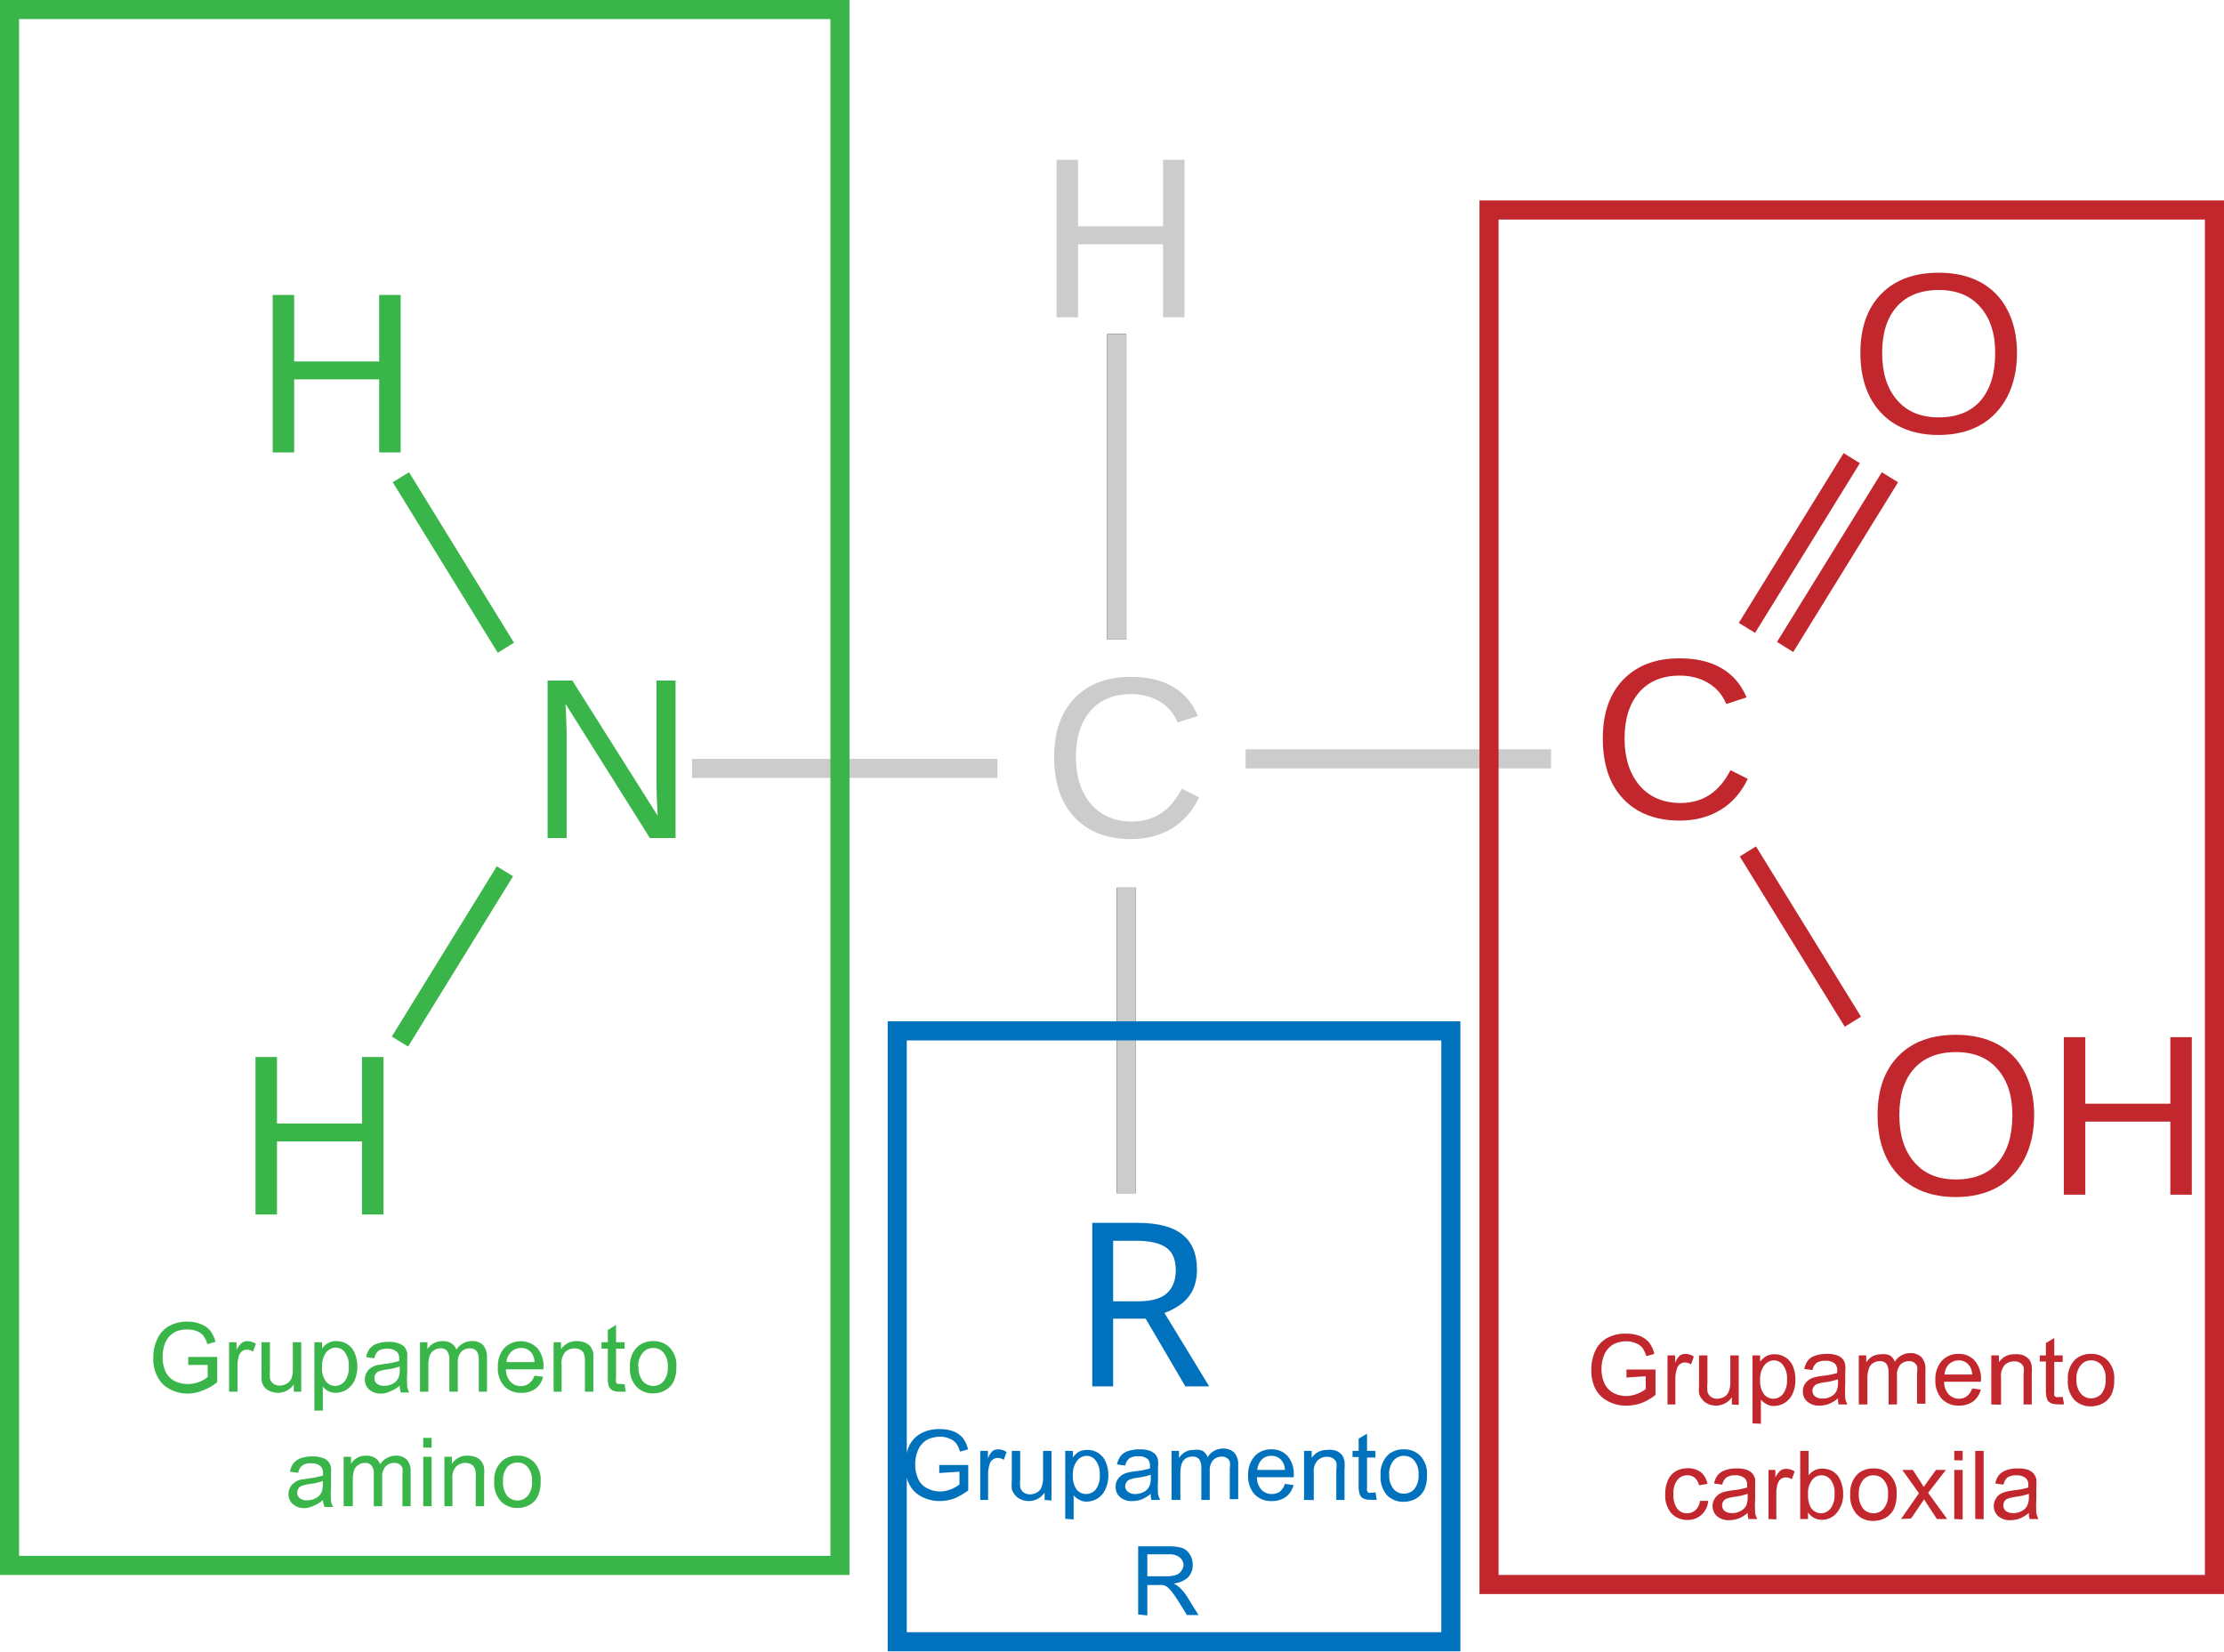
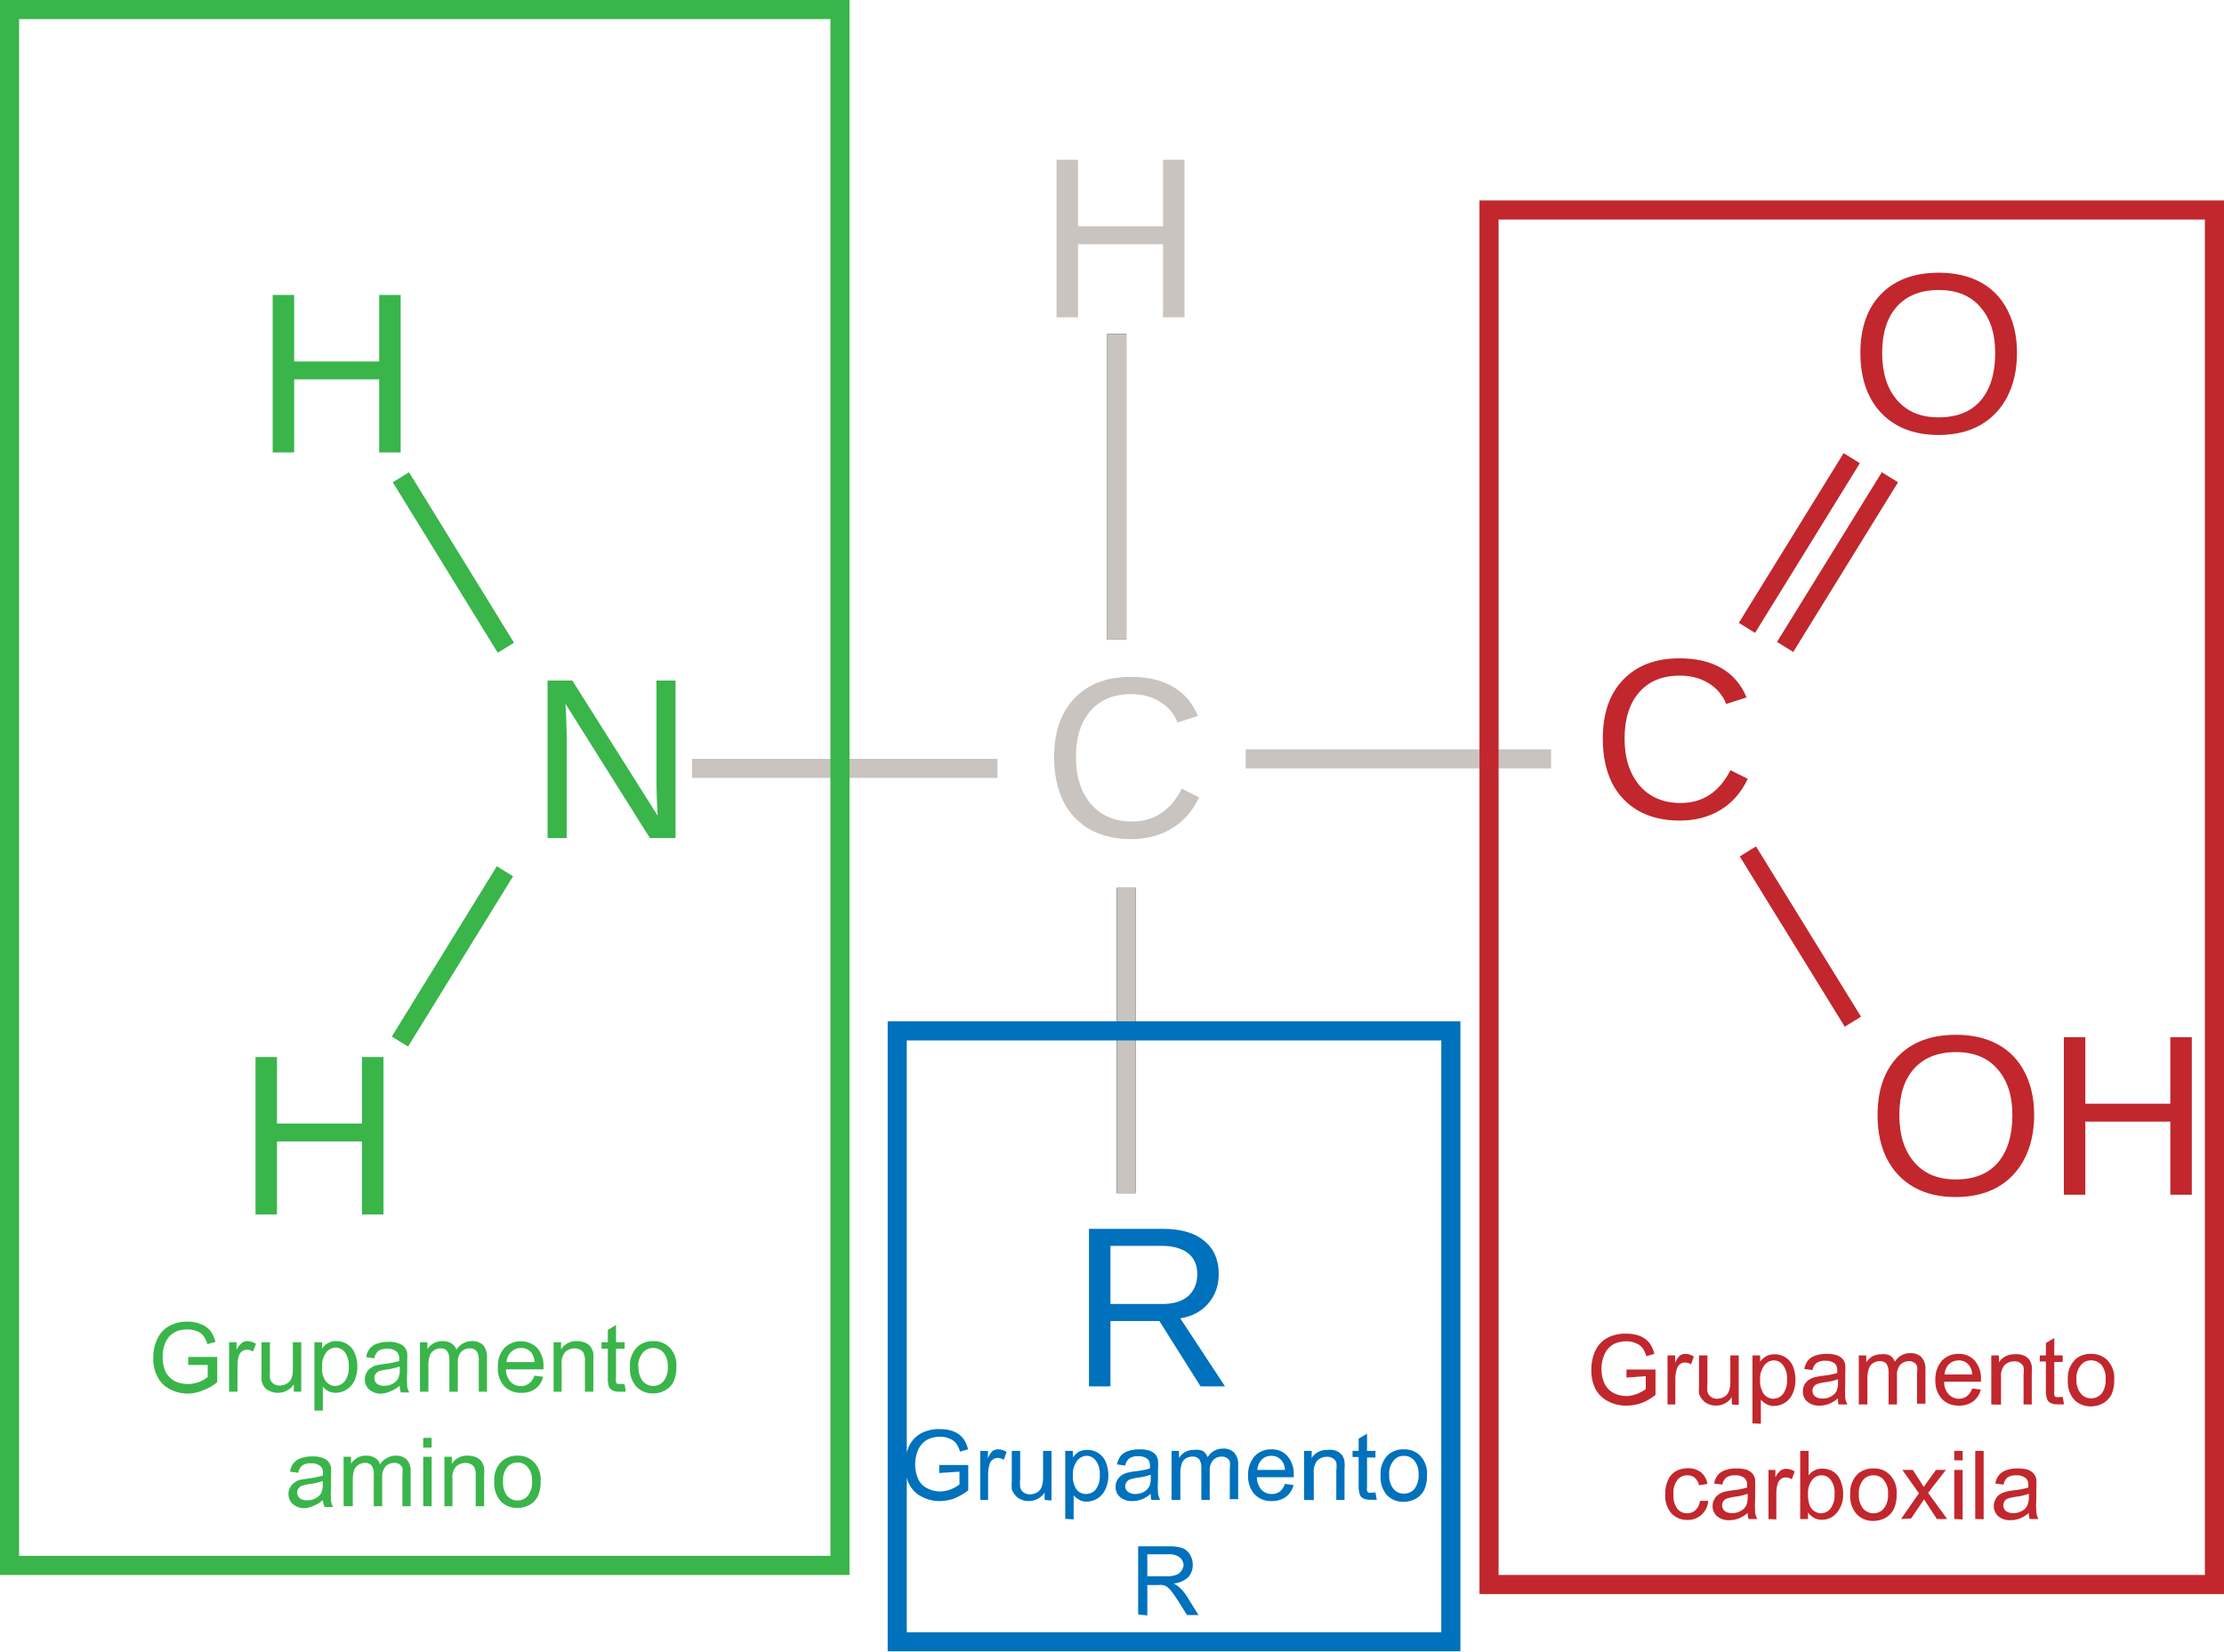
<svg xmlns="http://www.w3.org/2000/svg" viewBox="0 0 116.5 86.5">
  <defs>
-     <style>.cls-1,.cls-4,.cls-7,.cls-9{font-size:12px;}.cls-1{fill:#ccc;}.cls-1,.cls-4,.cls-7{font-family:ArialMT, Arial;}.cls-12,.cls-2,.cls-3,.cls-5,.cls-8{fill:none;stroke-miterlimit:10;}.cls-2{stroke:#000;}.cls-3{stroke:#ccc;}.cls-4,.cls-6{fill:#39b54a;}.cls-5{stroke:#39b54a;}.cls-11,.cls-7{fill:#c1272d;}.cls-8{stroke:#c1272d;}.cls-10,.cls-9{fill:#0071bc;}.cls-9{font-family:MyriadPro-Regular, Myriad Pro;}.cls-12{stroke:#0071bc;}</style>
+     <style>.cls-1,.cls-4,.cls-7,.cls-9{font-size:12px;font-family:ArialMT, Arial;}.cls-1{fill:#c9c4bf;}.cls-12,.cls-2,.cls-3,.cls-5,.cls-8{fill:none;stroke-miterlimit:10;}.cls-2{stroke:#000;}.cls-3{stroke:#c9c4bf;}.cls-4,.cls-6{fill:#39b54a;}.cls-5{stroke:#39b54a;}.cls-11,.cls-7{fill:#c1272d;}.cls-8{stroke:#c1272d;}.cls-10,.cls-9{fill:#0071bc;}.cls-12{stroke:#0071bc;}</style>
  </defs>
  <g id="Camada_2" data-name="Camada 2">
    <g id="Camada_1-2" data-name="Camada 1">
      <text class="cls-1" transform="translate(54.61 43.83)">C</text>
      <line class="cls-2" x1="58.5" y1="33.5" x2="58.5" y2="17.5" />
      <line class="cls-2" x1="59" y1="62.5" x2="59" y2="46.5" />
      <line class="cls-3" x1="58.5" y1="33.5" x2="58.5" y2="17.5" />
      <line class="cls-3" x1="59" y1="62.5" x2="59" y2="46.5" />
      <line class="cls-3" x1="65.25" y1="39.75" x2="81.25" y2="39.75" />
      <line class="cls-3" x1="36.25" y1="40.25" x2="52.25" y2="40.25" />
      <text class="cls-4" transform="translate(27.7 43.9)">N</text>
      <text class="cls-1" transform="translate(54.36 16.62)">H</text>
      <line class="cls-5" x1="21" y1="25" x2="26.5" y2="33.93" />
      <line class="cls-5" x1="20.95" y1="54.56" x2="26.45" y2="45.64" />
      <text class="cls-4" transform="translate(13.3 23.7)">H</text>
      <text class="cls-4" transform="translate(12.4 63.62)">H</text>
      <path class="cls-6" d="M9.86,71.5v-.42h1.52V72.4a2.42,2.42,0,0,1-.72.42A2.22,2.22,0,0,1,9.9,73a2,2,0,0,1-1-.23,1.46,1.46,0,0,1-.65-.65,2,2,0,0,1-.22-1,2.17,2.17,0,0,1,.22-1,1.42,1.42,0,0,1,.63-.67,1.92,1.92,0,0,1,.94-.22,1.75,1.75,0,0,1,.7.13,1.16,1.16,0,0,1,.5.35,1.84,1.84,0,0,1,.27.58l-.43.12a1.23,1.23,0,0,0-.2-.43.82.82,0,0,0-.34-.25,1.35,1.35,0,0,0-.5-.09,1.6,1.6,0,0,0-.56.09,1.34,1.34,0,0,0-.38.26,1.38,1.38,0,0,0-.23.36,1.88,1.88,0,0,0-.13.72,1.76,1.76,0,0,0,.16.8,1.11,1.11,0,0,0,.48.48,1.56,1.56,0,0,0,.67.15,1.73,1.73,0,0,0,.6-.11,1.52,1.52,0,0,0,.45-.26V71.5Z" />
      <path class="cls-6" d="M12,72.9V70.31h.39v.39a1.17,1.17,0,0,1,.28-.36.49.49,0,0,1,.28-.09.94.94,0,0,1,.46.14l-.16.41a.55.55,0,0,0-.32-.1.43.43,0,0,0-.26.09.51.51,0,0,0-.16.24,1.7,1.7,0,0,0-.07.51V72.9Z" />
      <path class="cls-6" d="M15.39,72.9v-.38a1,1,0,0,1-.83.44,1,1,0,0,1-.42-.09.65.65,0,0,1-.3-.22,1,1,0,0,1-.14-.33,3.52,3.52,0,0,1,0-.41v-1.6h.44v1.44a4.17,4.17,0,0,0,0,.46.47.47,0,0,0,.18.27.52.52,0,0,0,.33.1.69.69,0,0,0,.37-.1.57.57,0,0,0,.25-.28,1.29,1.29,0,0,0,.07-.5V70.31h.44V72.9Z" />
      <path class="cls-6" d="M16.47,73.89V70.31h.4v.33a.88.88,0,0,1,.32-.29.83.83,0,0,1,.43-.1,1.07,1.07,0,0,1,.59.17,1,1,0,0,1,.38.48,1.72,1.72,0,0,1,.13.68,1.81,1.81,0,0,1-.14.72,1.13,1.13,0,0,1-.42.49,1.08,1.08,0,0,1-.57.17.87.87,0,0,1-.4-.09.94.94,0,0,1-.28-.24v1.26Zm.4-2.27a1.11,1.11,0,0,0,.2.74.62.62,0,0,0,.49.24.66.66,0,0,0,.5-.25,1.18,1.18,0,0,0,.21-.77,1.17,1.17,0,0,0-.2-.74.61.61,0,0,0-.49-.25.66.66,0,0,0-.5.26A1.22,1.22,0,0,0,16.87,71.62Z" />
      <path class="cls-6" d="M20.94,72.58a1.43,1.43,0,0,1-.47.29A1.28,1.28,0,0,1,20,73a.93.93,0,0,1-.66-.21.7.7,0,0,1-.23-.53.68.68,0,0,1,.09-.35.6.6,0,0,1,.22-.25.94.94,0,0,1,.32-.15l.39-.06a4.1,4.1,0,0,0,.78-.16.59.59,0,0,0,0-.11.46.46,0,0,0-.13-.38.73.73,0,0,0-.5-.15.82.82,0,0,0-.46.11.66.66,0,0,0-.21.39l-.43-.06a.93.93,0,0,1,.19-.45.86.86,0,0,1,.39-.26,1.74,1.74,0,0,1,.59-.09,1.31,1.31,0,0,1,.53.08.71.71,0,0,1,.31.19.83.83,0,0,1,.14.3,3.38,3.38,0,0,1,0,.41v.58a5.92,5.92,0,0,0,0,.78.89.89,0,0,0,.11.31H21A.8.8,0,0,1,20.94,72.58Zm0-1a3.16,3.16,0,0,1-.71.16,2.3,2.3,0,0,0-.39.09.41.41,0,0,0-.17.15.36.36,0,0,0-.06.2.38.38,0,0,0,.13.3.57.57,0,0,0,.39.11.84.84,0,0,0,.45-.11.65.65,0,0,0,.29-.3,1,1,0,0,0,.07-.44Z" />
      <path class="cls-6" d="M22,72.9V70.31h.39v.36a.9.9,0,0,1,.33-.31,1,1,0,0,1,.46-.11.84.84,0,0,1,.47.12.66.66,0,0,1,.26.33.94.94,0,0,1,.8-.45.81.81,0,0,1,.6.21,1,1,0,0,1,.2.66V72.9h-.43V71.27a1.07,1.07,0,0,0-.05-.38.4.4,0,0,0-.15-.19.47.47,0,0,0-.27-.07.61.61,0,0,0-.45.18.81.81,0,0,0-.18.58V72.9h-.44V71.22a.73.73,0,0,0-.11-.44.4.4,0,0,0-.35-.15.59.59,0,0,0-.34.1.53.53,0,0,0-.23.28,1.57,1.57,0,0,0-.07.54V72.9Z" />
      <path class="cls-6" d="M28,72.06l.45.06a1.11,1.11,0,0,1-.39.62,1.21,1.21,0,0,1-.75.22,1.19,1.19,0,0,1-.9-.35,1.38,1.38,0,0,1-.33-1,1.41,1.41,0,0,1,.34-1,1.22,1.22,0,0,1,1.72,0,1.42,1.42,0,0,1,.33,1v.12H26.5a1,1,0,0,0,.24.65.75.75,0,0,0,.55.23.71.71,0,0,0,.41-.13A.86.86,0,0,0,28,72.06Zm-1.44-.71H28a.84.84,0,0,0-.16-.49.67.67,0,0,0-.55-.25.73.73,0,0,0-.51.2A.83.83,0,0,0,26.53,71.35Z" />
      <path class="cls-6" d="M29,72.9V70.31h.39v.37a.93.93,0,0,1,.83-.43,1.22,1.22,0,0,1,.43.08.68.68,0,0,1,.29.22.89.89,0,0,1,.14.33,3.66,3.66,0,0,1,0,.43V72.9h-.44V71.32a1,1,0,0,0-.05-.4.37.37,0,0,0-.18-.21.62.62,0,0,0-.31-.08.7.7,0,0,0-.48.18.85.85,0,0,0-.2.67V72.9Z" />
      <path class="cls-6" d="M32.72,72.51l.06.39-.33,0a.74.74,0,0,1-.37-.07.46.46,0,0,1-.19-.2,1.51,1.51,0,0,1-.05-.52V70.65h-.33v-.34h.33v-.64l.43-.27v.91h.45v.34h-.45v1.52a.62.62,0,0,0,0,.24.18.18,0,0,0,.07.08.33.33,0,0,0,.15,0Z" />
      <path class="cls-6" d="M33,71.6a1.34,1.34,0,0,1,.4-1.06,1.19,1.19,0,0,1,.82-.29,1.17,1.17,0,0,1,.87.35,1.32,1.32,0,0,1,.34,1,1.69,1.69,0,0,1-.15.78,1,1,0,0,1-.44.45,1.22,1.22,0,0,1-.62.16,1.16,1.16,0,0,1-.88-.35A1.37,1.37,0,0,1,33,71.6Zm.45,0a1.14,1.14,0,0,0,.22.75.73.73,0,0,0,.55.25.69.69,0,0,0,.54-.25,1.11,1.11,0,0,0,.22-.76,1.06,1.06,0,0,0-.22-.73.68.68,0,0,0-.54-.25.7.7,0,0,0-.55.25A1.11,1.11,0,0,0,33.43,71.6Z" />
      <path class="cls-6" d="M16.91,78.58a1.43,1.43,0,0,1-.47.29A1.28,1.28,0,0,1,16,79a.93.93,0,0,1-.66-.21.7.7,0,0,1-.23-.53.68.68,0,0,1,.09-.35.62.62,0,0,1,.23-.25.81.81,0,0,1,.31-.15l.39-.06a4.43,4.43,0,0,0,.79-.16v-.11a.46.46,0,0,0-.13-.38.73.73,0,0,0-.5-.15.76.76,0,0,0-.45.11.61.61,0,0,0-.22.39l-.43-.06a1,1,0,0,1,.19-.45.86.86,0,0,1,.39-.26,1.74,1.74,0,0,1,.59-.09,1.4,1.4,0,0,1,.54.08.68.68,0,0,1,.3.19.7.7,0,0,1,.14.3,3.38,3.38,0,0,1,0,.41v.58a5.92,5.92,0,0,0,0,.78.89.89,0,0,0,.11.31H17A1.35,1.35,0,0,1,16.91,78.58Zm0-1a3.27,3.27,0,0,1-.72.16,2.3,2.3,0,0,0-.39.09.41.41,0,0,0-.17.15.36.36,0,0,0-.06.2.38.38,0,0,0,.13.3.57.57,0,0,0,.39.11.84.84,0,0,0,.45-.11.67.67,0,0,0,.3-.3,1.22,1.22,0,0,0,.07-.44Z" />
      <path class="cls-6" d="M18,78.9V76.31h.39v.36a.9.9,0,0,1,.79-.42.84.84,0,0,1,.47.12.61.61,0,0,1,.26.33,1,1,0,0,1,.8-.45.81.81,0,0,1,.6.21.9.9,0,0,1,.2.66V78.9h-.43V77.27a1.49,1.49,0,0,0,0-.38.42.42,0,0,0-.16-.19.44.44,0,0,0-.26-.07.62.62,0,0,0-.46.18.81.81,0,0,0-.18.58V78.9h-.44V77.22a.66.66,0,0,0-.11-.44.39.39,0,0,0-.35-.15.59.59,0,0,0-.34.1.53.53,0,0,0-.23.28,1.57,1.57,0,0,0-.07.54V78.9Z" />
      <path class="cls-6" d="M22.17,75.83v-.51h.44v.51Zm0,3.07V76.31h.44V78.9Z" />
      <path class="cls-6" d="M23.28,78.9V76.31h.39v.37a.93.93,0,0,1,.83-.43,1.22,1.22,0,0,1,.43.08.68.68,0,0,1,.29.22.89.89,0,0,1,.14.33,2.26,2.26,0,0,1,0,.43V78.9h-.44V77.32a1,1,0,0,0-.05-.4.37.37,0,0,0-.18-.21.61.61,0,0,0-.3-.08.72.72,0,0,0-.49.18.85.85,0,0,0-.2.67V78.9Z" />
      <path class="cls-6" d="M25.89,77.6a1.34,1.34,0,0,1,.4-1.06,1.19,1.19,0,0,1,.82-.29,1.15,1.15,0,0,1,.87.35,1.32,1.32,0,0,1,.34,1,1.69,1.69,0,0,1-.15.78,1,1,0,0,1-.43.45,1.23,1.23,0,0,1-.63.16,1.17,1.17,0,0,1-.88-.35A1.42,1.42,0,0,1,25.89,77.6Zm.46,0a1.14,1.14,0,0,0,.21.75.73.73,0,0,0,.55.25.69.69,0,0,0,.54-.25,1.11,1.11,0,0,0,.22-.76,1.06,1.06,0,0,0-.22-.73.66.66,0,0,0-.54-.25.7.7,0,0,0-.55.25A1.11,1.11,0,0,0,26.35,77.6Z" />
      <text class="cls-7" transform="translate(83.35 42.86)">C</text>
      <line class="cls-8" x1="97" y1="24" x2="91.51" y2="32.89" />
      <line class="cls-8" x1="99" y1="25" x2="93.51" y2="33.89" />
      <line class="cls-8" x1="97.06" y1="53.52" x2="91.56" y2="44.6" />
      <text class="cls-7" transform="translate(96.89 22.66)">O</text>
      <text class="cls-7" transform="translate(97.79 62.58)">OH</text>
      <text class="cls-9" transform="translate(56.06 72.62)">R</text>
      <path class="cls-10" d="M49.2,77.16v-.42h1.52v1.33a3.36,3.36,0,0,1-.72.42,2.28,2.28,0,0,1-.77.14,2,2,0,0,1-.95-.23,1.46,1.46,0,0,1-.65-.65,2,2,0,0,1-.22-1,2.29,2.29,0,0,1,.21-1,1.47,1.47,0,0,1,.63-.67,2,2,0,0,1,1-.22,1.94,1.94,0,0,1,.7.12,1.21,1.21,0,0,1,.49.35,1.54,1.54,0,0,1,.27.59l-.42.12a1.58,1.58,0,0,0-.2-.43.77.77,0,0,0-.35-.25,1.1,1.1,0,0,0-.49-.1,1.56,1.56,0,0,0-.56.1,1,1,0,0,0-.38.26,1.16,1.16,0,0,0-.23.36,1.89,1.89,0,0,0-.14.72,1.78,1.78,0,0,0,.17.8,1,1,0,0,0,.48.47,1.41,1.41,0,0,0,.67.16,1.76,1.76,0,0,0,1-.37v-.67Z" />
      <path class="cls-10" d="M51.35,78.57V76h.4v.4A1,1,0,0,1,52,76a.54.54,0,0,1,.28-.08.79.79,0,0,1,.45.14l-.15.41a.57.57,0,0,0-.32-.1.41.41,0,0,0-.26.09.38.38,0,0,0-.16.24,1.6,1.6,0,0,0-.08.51v1.36Z" />
      <path class="cls-10" d="M54.72,78.57v-.38a1,1,0,0,1-.82.44,1,1,0,0,1-.43-.09.68.68,0,0,1-.29-.22A.82.82,0,0,1,53,78a2,2,0,0,1,0-.41V76h.44v1.44a2.37,2.37,0,0,0,0,.47.5.5,0,0,0,.18.27.59.59,0,0,0,.33.1.82.82,0,0,0,.37-.1.55.55,0,0,0,.24-.28,1.36,1.36,0,0,0,.08-.51V76h.44v2.6Z" />
      <path class="cls-10" d="M55.8,79.56V76h.4v.34a1.27,1.27,0,0,1,.32-.3,1,1,0,0,1,.44-.09,1,1,0,0,1,.58.17,1,1,0,0,1,.39.48,1.87,1.87,0,0,1,.13.68,1.66,1.66,0,0,1-.15.72,1.1,1.1,0,0,1-.41.49,1.12,1.12,0,0,1-.58.17.76.76,0,0,1-.39-.1,1,1,0,0,1-.29-.23v1.26Zm.4-2.27a1.17,1.17,0,0,0,.2.74.62.62,0,0,0,.5.23.65.65,0,0,0,.5-.24,1.18,1.18,0,0,0,.21-.77,1.11,1.11,0,0,0-.21-.74.59.59,0,0,0-.48-.25.64.64,0,0,0-.5.26A1.16,1.16,0,0,0,56.2,77.29Z" />
      <path class="cls-10" d="M60.28,78.25a1.77,1.77,0,0,1-.47.29,1.33,1.33,0,0,1-.49.09.92.92,0,0,1-.65-.21.68.68,0,0,1-.23-.54.66.66,0,0,1,.08-.34.83.83,0,0,1,.23-.26,1,1,0,0,1,.32-.14,2.86,2.86,0,0,1,.39-.07,3.83,3.83,0,0,0,.78-.15v-.11a.49.49,0,0,0-.12-.38.73.73,0,0,0-.5-.15.8.8,0,0,0-.46.11.66.66,0,0,0-.22.38l-.43-.06a1.19,1.19,0,0,1,.19-.44.86.86,0,0,1,.39-.26,1.78,1.78,0,0,1,.59-.09,1.65,1.65,0,0,1,.54.07.83.83,0,0,1,.31.2.69.69,0,0,1,.13.3,2,2,0,0,1,0,.41v.58a5.92,5.92,0,0,0,0,.78,1.28,1.28,0,0,0,.11.31h-.46A1,1,0,0,1,60.28,78.25Zm0-1a3.27,3.27,0,0,1-.72.16,1.93,1.93,0,0,0-.38.09.34.34,0,0,0-.17.14.4.4,0,0,0-.07.21.36.36,0,0,0,.14.29.57.57,0,0,0,.39.12.94.94,0,0,0,.45-.11.65.65,0,0,0,.29-.3,1,1,0,0,0,.07-.44Z" />
      <path class="cls-10" d="M61.37,78.57V76h.39v.37a1,1,0,0,1,.32-.31.9.9,0,0,1,.46-.11A.88.88,0,0,1,63,76a.66.66,0,0,1,.26.33.92.92,0,0,1,.8-.45.79.79,0,0,1,.59.21.9.9,0,0,1,.21.66v1.78h-.44V76.93a1.21,1.21,0,0,0,0-.38.39.39,0,0,0-.16-.18A.44.44,0,0,0,64,76.3a.61.61,0,0,0-.45.18.79.79,0,0,0-.18.58v1.51h-.44V76.88a.77.77,0,0,0-.11-.44.42.42,0,0,0-.35-.14.7.7,0,0,0-.35.09.54.54,0,0,0-.22.29,1.57,1.57,0,0,0-.07.54v1.35Z" />
-       <path class="cls-10" d="M67.31,77.73l.45.06a1.11,1.11,0,0,1-.4.62,1.23,1.23,0,0,1-.74.22,1.19,1.19,0,0,1-.9-.35,1.41,1.41,0,0,1-.34-1,1.45,1.45,0,0,1,.34-1,1.16,1.16,0,0,1,.88-.36,1.1,1.1,0,0,1,.85.35,1.42,1.42,0,0,1,.32,1v.11H65.84a1,1,0,0,0,.24.66.73.73,0,0,0,.54.22.74.74,0,0,0,.42-.12A.92.92,0,0,0,67.31,77.73ZM65.86,77h1.45a.81.81,0,0,0-.17-.49.66.66,0,0,0-.54-.25.69.69,0,0,0-.51.2A.84.84,0,0,0,65.86,77Z" />
-       <path class="cls-10" d="M68.31,78.57V76h.4v.37a.93.93,0,0,1,.82-.42A1,1,0,0,1,70,76a.78.78,0,0,1,.3.22.82.82,0,0,1,.13.33,2,2,0,0,1,0,.42v1.6H70V77a1.3,1.3,0,0,0,0-.4.46.46,0,0,0-.18-.21.53.53,0,0,0-.31-.08.68.68,0,0,0-.48.18.84.84,0,0,0-.21.67v1.42Z" />
+       <path class="cls-10" d="M67.31,77.73l.45.06a1.11,1.11,0,0,1-.4.62,1.23,1.23,0,0,1-.74.22,1.19,1.19,0,0,1-.9-.35,1.41,1.41,0,0,1-.34-1,1.45,1.45,0,0,1,.34-1,1.16,1.16,0,0,1,.88-.36,1.07,1.07,0,0,1,.84.35,1.42,1.42,0,0,1,.33,1v.11H65.84a1,1,0,0,0,.24.66.73.73,0,0,0,.54.22.69.69,0,0,0,.41-.12A.85.85,0,0,0,67.31,77.73ZM65.86,77h1.45a.81.81,0,0,0-.17-.49.66.66,0,0,0-.54-.25.69.69,0,0,0-.51.2A.84.84,0,0,0,65.86,77Z" />
+       <path class="cls-10" d="M68.31,78.57V76h.4v.37a.93.93,0,0,1,.82-.42A1,1,0,0,1,70,76a.78.78,0,0,1,.3.22.82.82,0,0,1,.13.33,2,2,0,0,1,0,.42v1.6H70V77a1.3,1.3,0,0,0,0-.4.46.46,0,0,0-.18-.21.53.53,0,0,0-.31-.08.72.72,0,0,0-.49.18.88.88,0,0,0-.2.67v1.42Z" />
      <path class="cls-10" d="M72.05,78.17l.07.39a1.48,1.48,0,0,1-.34,0,.76.76,0,0,1-.37-.07.38.38,0,0,1-.18-.2,1.47,1.47,0,0,1-.06-.52V76.32h-.32V76h.32v-.64l.44-.26V76h.44v.35h-.44v1.51a1,1,0,0,0,0,.24.18.18,0,0,0,.08.09.28.28,0,0,0,.15,0A.72.72,0,0,0,72.05,78.17Z" />
      <path class="cls-10" d="M72.32,77.27a1.35,1.35,0,0,1,.4-1.07,1.19,1.19,0,0,1,.81-.28,1.15,1.15,0,0,1,.88.35,1.34,1.34,0,0,1,.34,1,1.71,1.71,0,0,1-.15.79,1.12,1.12,0,0,1-.44.45,1.34,1.34,0,0,1-.63.16,1.19,1.19,0,0,1-.88-.35A1.43,1.43,0,0,1,72.32,77.27Zm.45,0A1.1,1.1,0,0,0,73,78a.68.68,0,0,0,.54.24.72.72,0,0,0,.55-.24,1.17,1.17,0,0,0,.22-.76,1.1,1.1,0,0,0-.22-.73.7.7,0,0,0-.55-.25.66.66,0,0,0-.54.25A1.06,1.06,0,0,0,72.77,77.27Z" />
      <path class="cls-10" d="M59.62,84.57V81h1.59a2.28,2.28,0,0,1,.73.09.84.84,0,0,1,.4.35,1,1,0,0,1,.14.53.93.93,0,0,1-.24.65,1.31,1.31,0,0,1-.76.33,1.13,1.13,0,0,1,.28.18,2.4,2.4,0,0,1,.4.47l.62,1h-.6l-.47-.75c-.14-.21-.25-.38-.34-.49a1.34,1.34,0,0,0-.24-.24.51.51,0,0,0-.22-.09.87.87,0,0,0-.26,0H60.1v1.59Zm.48-2h1a1.36,1.36,0,0,0,.5-.07.51.51,0,0,0,.28-.21A.64.64,0,0,0,62,82a.52.52,0,0,0-.19-.41.84.84,0,0,0-.58-.17H60.1Z" />
      <path class="cls-11" d="M85.2,72.16v-.42h1.52v1.33a2.69,2.69,0,0,1-.72.42,2.28,2.28,0,0,1-.77.14,2,2,0,0,1-1-.23,1.53,1.53,0,0,1-.66-.65,2.11,2.11,0,0,1-.21-1,2.3,2.3,0,0,1,.21-1,1.47,1.47,0,0,1,.63-.67,2,2,0,0,1,1-.22,1.94,1.94,0,0,1,.7.12,1.21,1.21,0,0,1,.49.35,1.54,1.54,0,0,1,.27.59l-.42.12a1.58,1.58,0,0,0-.2-.43.77.77,0,0,0-.35-.25,1.13,1.13,0,0,0-.49-.1,1.56,1.56,0,0,0-.56.1,1,1,0,0,0-.38.26,1.16,1.16,0,0,0-.23.36,1.89,1.89,0,0,0-.14.72,1.78,1.78,0,0,0,.17.8,1.11,1.11,0,0,0,.48.48,1.53,1.53,0,0,0,.67.15,1.76,1.76,0,0,0,1-.37v-.67Z" />
      <path class="cls-11" d="M87.35,73.57V71h.4v.39A1,1,0,0,1,88,71a.54.54,0,0,1,.28-.08.79.79,0,0,1,.45.14l-.15.41a.57.57,0,0,0-.32-.1.41.41,0,0,0-.26.09.45.45,0,0,0-.16.24,1.6,1.6,0,0,0-.08.51v1.36Z" />
      <path class="cls-11" d="M90.72,73.57v-.38a1,1,0,0,1-.82.44,1,1,0,0,1-.43-.09.68.68,0,0,1-.29-.22A.82.82,0,0,1,89,73a1.94,1.94,0,0,1,0-.41V71h.44v1.43a2.37,2.37,0,0,0,0,.47.5.5,0,0,0,.18.27.52.52,0,0,0,.33.1.82.82,0,0,0,.37-.1.55.55,0,0,0,.24-.28,1.32,1.32,0,0,0,.08-.51V71h.44v2.59Z" />
      <path class="cls-11" d="M91.8,74.56V71h.4v.33a1.07,1.07,0,0,1,.32-.29.87.87,0,0,1,.44-.1,1,1,0,0,1,.58.17,1,1,0,0,1,.39.48,1.87,1.87,0,0,1,.12.68,1.65,1.65,0,0,1-.14.72,1.1,1.1,0,0,1-.41.49,1.12,1.12,0,0,1-.58.17.76.76,0,0,1-.39-.1,1,1,0,0,1-.29-.23v1.26Zm.4-2.27a1.17,1.17,0,0,0,.2.74.63.63,0,0,0,.5.24.66.66,0,0,0,.5-.25,1.18,1.18,0,0,0,.21-.77,1.11,1.11,0,0,0-.21-.74.59.59,0,0,0-.48-.25.64.64,0,0,0-.5.26A1.16,1.16,0,0,0,92.2,72.29Z" />
      <path class="cls-11" d="M96.28,73.25a1.77,1.77,0,0,1-.47.29,1.33,1.33,0,0,1-.49.09.92.92,0,0,1-.65-.21.68.68,0,0,1-.23-.54.66.66,0,0,1,.08-.34.83.83,0,0,1,.23-.26,1,1,0,0,1,.32-.14,2.86,2.86,0,0,1,.39-.07,3.83,3.83,0,0,0,.78-.15v-.11a.49.49,0,0,0-.12-.38.73.73,0,0,0-.5-.15.8.8,0,0,0-.46.11.66.66,0,0,0-.22.38l-.43-.06a1.19,1.19,0,0,1,.19-.44.86.86,0,0,1,.39-.26,1.78,1.78,0,0,1,.59-.09,1.65,1.65,0,0,1,.54.07.83.83,0,0,1,.31.2.69.69,0,0,1,.13.3,2,2,0,0,1,0,.41v.58a5.92,5.92,0,0,0,0,.78,1.28,1.28,0,0,0,.11.31h-.46A1,1,0,0,1,96.28,73.25Zm0-1a3.27,3.27,0,0,1-.72.16,1.93,1.93,0,0,0-.38.09.34.34,0,0,0-.17.14.35.35,0,0,0-.07.21.39.39,0,0,0,.14.3.62.62,0,0,0,.39.11.84.84,0,0,0,.45-.11.65.65,0,0,0,.29-.3,1,1,0,0,0,.07-.44Z" />
      <path class="cls-11" d="M97.37,73.57V71h.39v.36a1,1,0,0,1,.32-.31,1,1,0,0,1,.46-.11A.88.88,0,0,1,99,71a.66.66,0,0,1,.26.33.92.92,0,0,1,.8-.45.8.8,0,0,1,.59.21.9.9,0,0,1,.21.66v1.78h-.44V71.93a1.1,1.1,0,0,0,0-.37.37.37,0,0,0-.16-.19.44.44,0,0,0-.26-.07.61.61,0,0,0-.45.18.79.79,0,0,0-.18.58v1.51h-.44V71.88a.77.77,0,0,0-.11-.44.42.42,0,0,0-.35-.14.62.62,0,0,0-.35.1.52.52,0,0,0-.22.28,1.54,1.54,0,0,0-.08.54v1.35Z" />
      <path class="cls-11" d="M103.31,72.73l.45.06a1.11,1.11,0,0,1-.4.62,1.23,1.23,0,0,1-.74.22,1.19,1.19,0,0,1-.9-.35,1.41,1.41,0,0,1-.34-1,1.45,1.45,0,0,1,.34-1,1.15,1.15,0,0,1,.87-.36,1.09,1.09,0,0,1,.85.35,1.42,1.42,0,0,1,.33,1v.11h-1.93a.94.94,0,0,0,.24.66.73.73,0,0,0,.54.23.69.69,0,0,0,.41-.13A.85.85,0,0,0,103.31,72.73ZM101.86,72h1.45a.81.81,0,0,0-.17-.49.66.66,0,0,0-.54-.25.73.73,0,0,0-.51.2A.84.84,0,0,0,101.86,72Z" />
      <path class="cls-11" d="M104.31,73.57V71h.4v.36a.93.93,0,0,1,.82-.42A1,1,0,0,1,106,71a.78.78,0,0,1,.3.22.82.82,0,0,1,.13.33,2,2,0,0,1,0,.42v1.6H106V72a1.3,1.3,0,0,0,0-.4.46.46,0,0,0-.18-.21.53.53,0,0,0-.31-.08.72.72,0,0,0-.49.18.88.88,0,0,0-.2.67v1.42Z" />
      <path class="cls-11" d="M108.05,73.17l.07.39a1.48,1.48,0,0,1-.34,0,.76.76,0,0,1-.37-.07.38.38,0,0,1-.18-.2,1.43,1.43,0,0,1-.06-.52V71.32h-.32V71h.32v-.65l.44-.26V71h.44v.34h-.44v1.51a1,1,0,0,0,0,.24.18.18,0,0,0,.08.09.28.28,0,0,0,.15,0A.72.72,0,0,0,108.05,73.17Z" />
      <path class="cls-11" d="M108.32,72.27a1.35,1.35,0,0,1,.4-1.07,1.19,1.19,0,0,1,.81-.28,1.15,1.15,0,0,1,.88.35,1.34,1.34,0,0,1,.34,1,1.71,1.71,0,0,1-.15.79,1.12,1.12,0,0,1-.44.45,1.34,1.34,0,0,1-.63.16,1.19,1.19,0,0,1-.88-.35A1.43,1.43,0,0,1,108.32,72.27Zm.45,0A1.1,1.1,0,0,0,109,73a.69.69,0,0,0,.54.25.73.73,0,0,0,.55-.25,1.17,1.17,0,0,0,.21-.76,1.1,1.1,0,0,0-.21-.73.7.7,0,0,0-.55-.25.66.66,0,0,0-.54.25A1.06,1.06,0,0,0,108.77,72.27Z" />
      <path class="cls-11" d="M89.05,78.62l.43,0a1.06,1.06,0,0,1-1.07,1,1.13,1.13,0,0,1-.86-.35,1.4,1.4,0,0,1-.32-1,1.67,1.67,0,0,1,.14-.73,1,1,0,0,1,.42-.48,1.29,1.29,0,0,1,.62-.15,1.09,1.09,0,0,1,.69.21,1,1,0,0,1,.34.61L89,77.8a.74.74,0,0,0-.22-.39.55.55,0,0,0-.38-.13.65.65,0,0,0-.53.24,1.1,1.1,0,0,0-.21.75,1.19,1.19,0,0,0,.2.76.64.64,0,0,0,.52.24.63.63,0,0,0,.43-.16A.77.77,0,0,0,89.05,78.62Z" />
      <path class="cls-11" d="M91.55,79.25a1.62,1.62,0,0,1-.47.29,1.28,1.28,0,0,1-.48.09.93.93,0,0,1-.66-.21.71.71,0,0,1-.23-.54.67.67,0,0,1,.09-.34.72.72,0,0,1,.23-.26,1,1,0,0,1,.31-.14,3.62,3.62,0,0,1,.39-.07,3.81,3.81,0,0,0,.79-.15v-.11a.46.46,0,0,0-.13-.38.73.73,0,0,0-.5-.15.76.76,0,0,0-.45.11.61.61,0,0,0-.22.38l-.43-.06a1,1,0,0,1,.19-.44.86.86,0,0,1,.39-.26,1.74,1.74,0,0,1,.59-.09,1.65,1.65,0,0,1,.54.07.78.78,0,0,1,.3.2.7.7,0,0,1,.14.3,3.25,3.25,0,0,1,0,.41v.58a5.92,5.92,0,0,0,0,.78,1,1,0,0,0,.11.31h-.46A1,1,0,0,1,91.55,79.25Zm0-1a3.27,3.27,0,0,1-.72.16,1.93,1.93,0,0,0-.38.09.37.37,0,0,0-.18.14.42.42,0,0,0-.06.21.38.38,0,0,0,.13.3.62.62,0,0,0,.39.11.84.84,0,0,0,.45-.11.67.67,0,0,0,.3-.3,1.22,1.22,0,0,0,.07-.44Z" />
      <path class="cls-11" d="M92.64,79.57V77H93v.39a1.12,1.12,0,0,1,.28-.37.57.57,0,0,1,.28-.08.79.79,0,0,1,.45.14l-.15.41a.55.55,0,0,0-.32-.1.43.43,0,0,0-.26.09.51.51,0,0,0-.16.24,1.61,1.61,0,0,0-.07.51v1.36Z" />
      <path class="cls-11" d="M94.71,79.57H94.3V76h.44v1.28a.87.87,0,0,1,.71-.35,1.22,1.22,0,0,1,.46.09,1.06,1.06,0,0,1,.35.27,1.33,1.33,0,0,1,.21.43,1.49,1.49,0,0,1,.08.52,1.47,1.47,0,0,1-.33,1,1,1,0,0,1-.79.37.84.84,0,0,1-.72-.39Zm0-1.32a1.45,1.45,0,0,0,.12.68.66.66,0,0,0,.57.34.64.64,0,0,0,.49-.25,1.16,1.16,0,0,0,.21-.75,1.12,1.12,0,0,0-.2-.75.6.6,0,0,0-.48-.24.62.62,0,0,0-.5.25A1.09,1.09,0,0,0,94.71,78.25Z" />
      <path class="cls-11" d="M96.92,78.27a1.38,1.38,0,0,1,.4-1.07,1.24,1.24,0,0,1,.82-.28,1.12,1.12,0,0,1,.87.35,1.3,1.3,0,0,1,.34,1,1.71,1.71,0,0,1-.15.79,1.1,1.1,0,0,1-.43.45,1.37,1.37,0,0,1-.63.16,1.17,1.17,0,0,1-.88-.35A1.43,1.43,0,0,1,96.92,78.27Zm.45,0a1.16,1.16,0,0,0,.22.75.73.73,0,0,0,.55.25.69.69,0,0,0,.54-.25,1.11,1.11,0,0,0,.22-.76,1,1,0,0,0-.22-.73.66.66,0,0,0-.54-.25.7.7,0,0,0-.55.25A1.11,1.11,0,0,0,97.37,78.27Z" />
      <path class="cls-11" d="M99.58,79.57l.94-1.35L99.65,77h.55l.39.6.18.29c.08-.1.14-.2.2-.28l.44-.61h.52L101,78.2l1,1.37h-.54l-.53-.81-.14-.22-.68,1Z" />
      <path class="cls-11" d="M102.37,76.49V76h.44v.5Zm0,3.08V77h.44v2.59Z" />
      <path class="cls-11" d="M103.47,79.57V76h.44v3.58Z" />
      <path class="cls-11" d="M106.28,79.25a1.62,1.62,0,0,1-.47.29,1.28,1.28,0,0,1-.48.09.93.93,0,0,1-.66-.21.71.71,0,0,1-.23-.54.67.67,0,0,1,.09-.34.7.7,0,0,1,.22-.26,1.15,1.15,0,0,1,.32-.14,3.62,3.62,0,0,1,.39-.07,3.81,3.81,0,0,0,.79-.15v-.11a.46.46,0,0,0-.13-.38.73.73,0,0,0-.5-.15.82.82,0,0,0-.46.11.66.66,0,0,0-.21.38l-.43-.06a1,1,0,0,1,.19-.44.86.86,0,0,1,.39-.26,1.74,1.74,0,0,1,.59-.09,1.65,1.65,0,0,1,.54.07.78.78,0,0,1,.3.2.7.7,0,0,1,.14.3,3.25,3.25,0,0,1,0,.41v.58a5.92,5.92,0,0,0,0,.78,1,1,0,0,0,.11.31h-.46A.8.8,0,0,1,106.28,79.25Zm0-1a3.42,3.42,0,0,1-.72.16,2.3,2.3,0,0,0-.39.09.39.39,0,0,0-.17.14.42.42,0,0,0-.06.21.38.38,0,0,0,.13.3.62.62,0,0,0,.39.11.84.84,0,0,0,.45-.11.6.6,0,0,0,.29-.3,1,1,0,0,0,.08-.44Z" />
      <rect class="cls-5" x="0.5" y="0.5" width="43.5" height="81.5" />
      <rect class="cls-12" x="47" y="54" width="29" height="32" />
      <rect class="cls-8" x="78" y="11" width="38" height="72" />
    </g>
  </g>
</svg>
